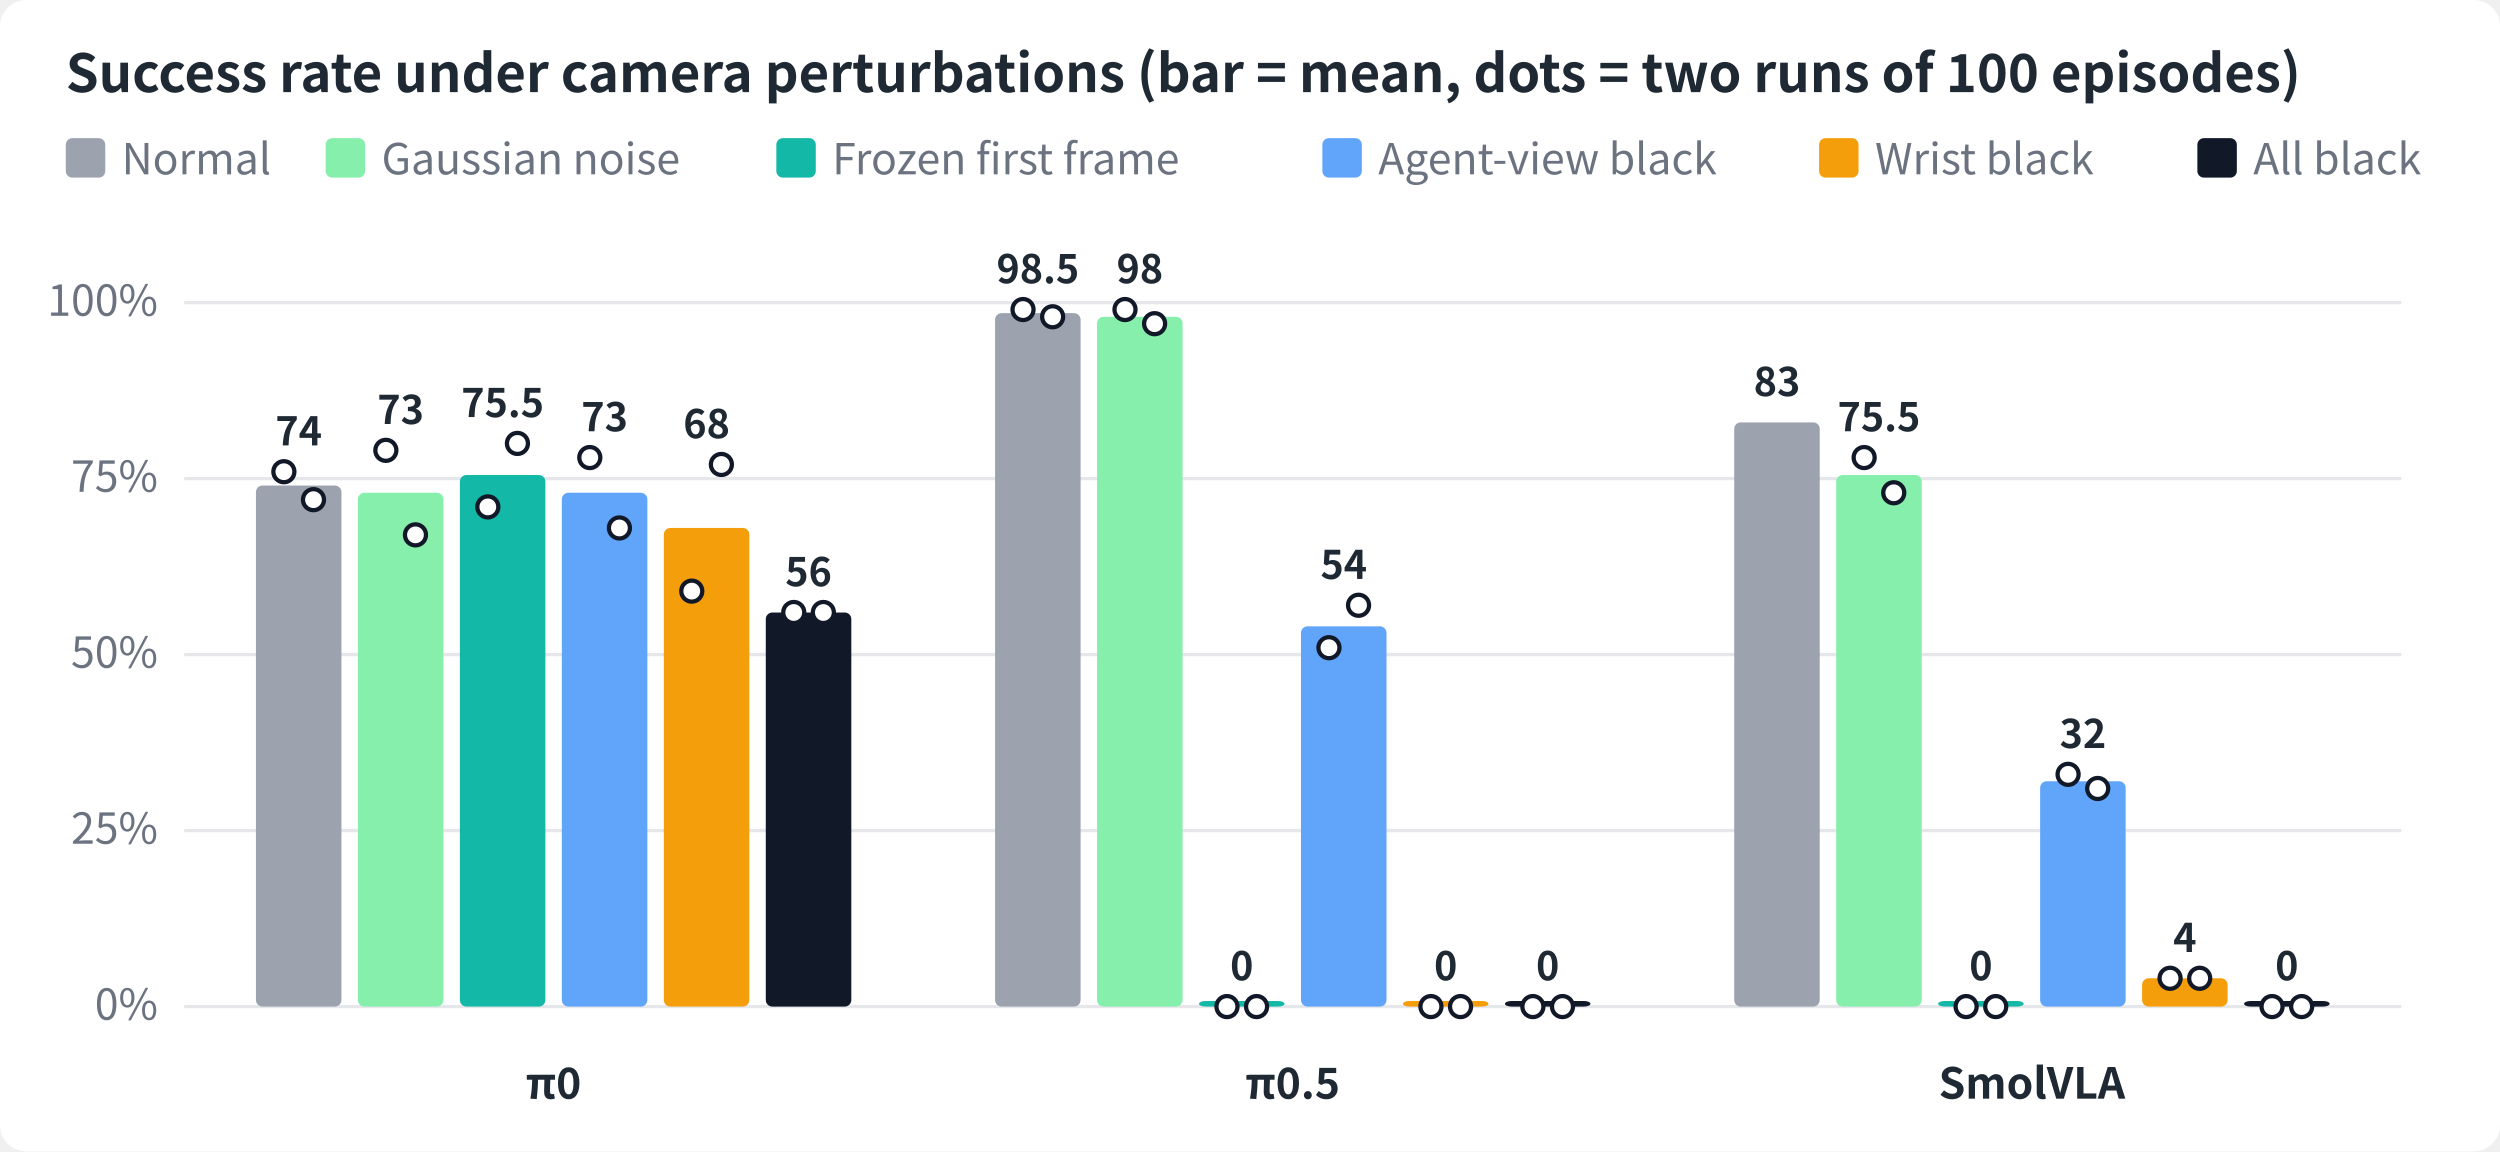
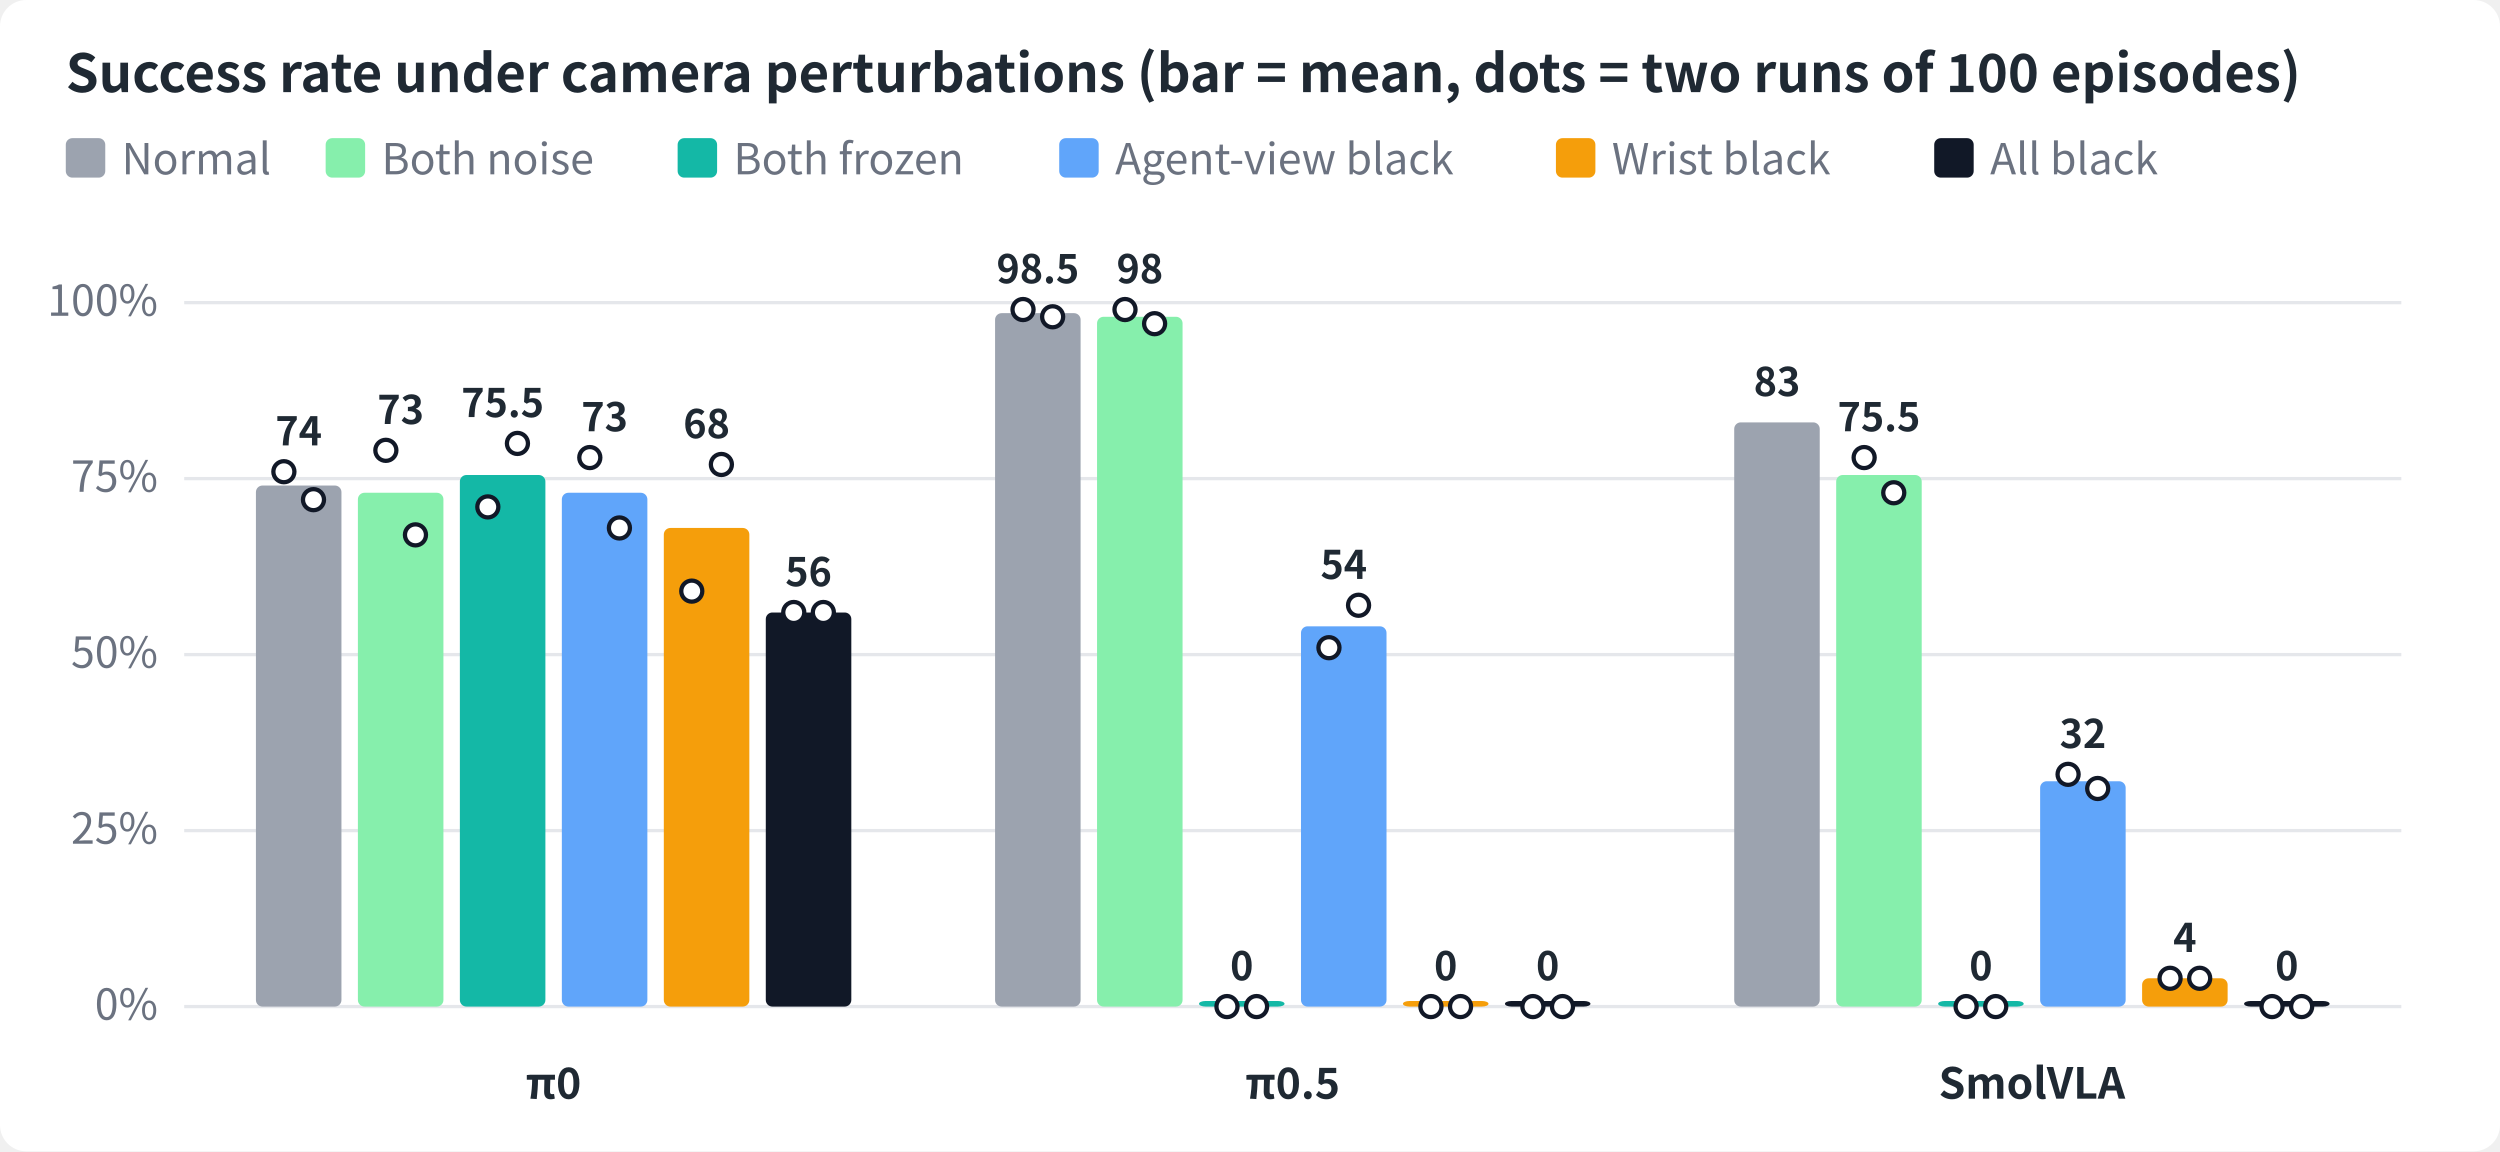
<svg xmlns="http://www.w3.org/2000/svg" viewBox="0 0 760 350" width="760" height="350" font-family="-apple-system,'Segoe UI','PingFang SC','Microsoft YaHei','Noto Sans CJK SC',sans-serif" font-size="13" fill="#1f2933">
  <rect width="760" height="350" rx="8" fill="#ffffff" />
  <text x="20" y="28" font-size="16" font-weight="600">Success rate under camera perturbations (bar = mean, dots = two runs of 100 episodes)</text>
  <rect x="20" y="42" width="12" height="12" rx="2" fill="#9ca3af" />
  <text x="37" y="53" fill="#6b7280">Normal</text>
  <rect x="99" y="42" width="12" height="12" rx="2" fill="#86efac" />
-   <text x="116" y="53" fill="#6b7280">Gaussian noise</text>
-   <rect x="236" y="42" width="12" height="12" rx="2" fill="#14b8a6" />
-   <text x="253" y="53" fill="#6b7280">Frozen first frame</text>
-   <rect x="402" y="42" width="12" height="12" rx="2" fill="#60a5fa" />
-   <text x="419" y="53" fill="#6b7280">Agent-view black</text>
-   <rect x="553" y="42" width="12" height="12" rx="2" fill="#f59e0b" />
-   <text x="570" y="53" fill="#6b7280">Wrist black</text>
-   <rect x="668" y="42" width="12" height="12" rx="2" fill="#111827" />
-   <text x="685" y="53" fill="#6b7280">All black</text>
+   <text x="116" y="53" fill="#6b7280">Both noise</text>
+   <rect x="206" y="42" width="12" height="12" rx="2" fill="#14b8a6" />
+   <text x="223" y="53" fill="#6b7280">Both frozen</text>
+   <rect x="322" y="42" width="12" height="12" rx="2" fill="#60a5fa" />
+   <text x="339" y="53" fill="#6b7280">Agent-view black</text>
+   <rect x="473" y="42" width="12" height="12" rx="2" fill="#f59e0b" />
+   <text x="490" y="53" fill="#6b7280">Wrist black</text>
+   <rect x="588" y="42" width="12" height="12" rx="2" fill="#111827" />
+   <text x="605" y="53" fill="#6b7280">All black</text>
  <line x1="56" y1="306.0" x2="730" y2="306.0" stroke="#e5e7eb" />
  <text x="48" y="310.0" text-anchor="end" fill="#6b7280">0%</text>
  <line x1="56" y1="252.5" x2="730" y2="252.5" stroke="#e5e7eb" />
  <text x="48" y="256.5" text-anchor="end" fill="#6b7280">25%</text>
  <line x1="56" y1="199.0" x2="730" y2="199.0" stroke="#e5e7eb" />
  <text x="48" y="203.0" text-anchor="end" fill="#6b7280">50%</text>
  <line x1="56" y1="145.5" x2="730" y2="145.5" stroke="#e5e7eb" />
  <text x="48" y="149.5" text-anchor="end" fill="#6b7280">75%</text>
  <line x1="56" y1="92.0" x2="730" y2="92.0" stroke="#e5e7eb" />
  <text x="48" y="96.0" text-anchor="end" fill="#6b7280">100%</text>
  <rect x="77.8" y="147.6" width="26" height="158.4" rx="2" fill="#9ca3af" />
  <circle cx="86.3" cy="143.4" r="3.2" fill="#fff" stroke="#111827" stroke-width="1.3" />
  <circle cx="95.3" cy="151.9" r="3.2" fill="#fff" stroke="#111827" stroke-width="1.3" />
  <text x="90.8" y="135.4" text-anchor="middle" font-size="12" font-weight="600">74</text>
  <rect x="108.8" y="149.8" width="26" height="156.2" rx="2" fill="#86efac" />
  <circle cx="117.3" cy="136.9" r="3.2" fill="#fff" stroke="#111827" stroke-width="1.3" />
  <circle cx="126.3" cy="162.6" r="3.2" fill="#fff" stroke="#111827" stroke-width="1.3" />
  <text x="121.8" y="128.9" text-anchor="middle" font-size="12" font-weight="600">73</text>
  <rect x="139.8" y="144.4" width="26" height="161.6" rx="2" fill="#14b8a6" />
  <circle cx="148.3" cy="154.1" r="3.2" fill="#fff" stroke="#111827" stroke-width="1.3" />
  <circle cx="157.3" cy="134.8" r="3.2" fill="#fff" stroke="#111827" stroke-width="1.3" />
  <text x="152.8" y="126.8" text-anchor="middle" font-size="12" font-weight="600">75.5</text>
  <rect x="170.8" y="149.8" width="26" height="156.2" rx="2" fill="#60a5fa" />
  <circle cx="179.3" cy="139.1" r="3.2" fill="#fff" stroke="#111827" stroke-width="1.3" />
  <circle cx="188.3" cy="160.5" r="3.2" fill="#fff" stroke="#111827" stroke-width="1.3" />
  <text x="183.8" y="131.1" text-anchor="middle" font-size="12" font-weight="600">73</text>
  <rect x="201.8" y="160.5" width="26" height="145.5" rx="2" fill="#f59e0b" />
  <circle cx="210.3" cy="179.7" r="3.2" fill="#fff" stroke="#111827" stroke-width="1.3" />
  <circle cx="219.3" cy="141.2" r="3.2" fill="#fff" stroke="#111827" stroke-width="1.3" />
  <text x="214.8" y="133.2" text-anchor="middle" font-size="12" font-weight="600">68</text>
  <rect x="232.8" y="186.2" width="26" height="119.8" rx="2" fill="#111827" />
  <circle cx="241.3" cy="186.2" r="3.2" fill="#fff" stroke="#111827" stroke-width="1.3" />
  <circle cx="250.3" cy="186.2" r="3.2" fill="#fff" stroke="#111827" stroke-width="1.3" />
  <text x="245.8" y="178.2" text-anchor="middle" font-size="12" font-weight="600">56</text>
  <text x="168.3" y="334" text-anchor="middle" font-weight="600">π0</text>
  <rect x="302.5" y="95.2" width="26" height="210.8" rx="2" fill="#9ca3af" />
  <circle cx="311.0" cy="94.1" r="3.2" fill="#fff" stroke="#111827" stroke-width="1.3" />
  <circle cx="320.0" cy="96.3" r="3.2" fill="#fff" stroke="#111827" stroke-width="1.3" />
  <text x="315.5" y="86.1" text-anchor="middle" font-size="12" font-weight="600">98.5</text>
  <rect x="333.5" y="96.3" width="26" height="209.7" rx="2" fill="#86efac" />
  <circle cx="342.0" cy="94.1" r="3.2" fill="#fff" stroke="#111827" stroke-width="1.3" />
  <circle cx="351.0" cy="98.4" r="3.2" fill="#fff" stroke="#111827" stroke-width="1.3" />
  <text x="346.5" y="86.1" text-anchor="middle" font-size="12" font-weight="600">98</text>
  <rect x="364.5" y="304.3" width="26" height="1.7" rx="2" fill="#14b8a6" />
  <circle cx="373.0" cy="306.0" r="3.2" fill="#fff" stroke="#111827" stroke-width="1.3" />
  <circle cx="382.0" cy="306.0" r="3.2" fill="#fff" stroke="#111827" stroke-width="1.3" />
  <text x="377.5" y="298.0" text-anchor="middle" font-size="12" font-weight="600">0</text>
  <rect x="395.5" y="190.4" width="26" height="115.6" rx="2" fill="#60a5fa" />
  <circle cx="404.0" cy="196.9" r="3.2" fill="#fff" stroke="#111827" stroke-width="1.3" />
  <circle cx="413.0" cy="184.0" r="3.2" fill="#fff" stroke="#111827" stroke-width="1.3" />
  <text x="408.5" y="176.0" text-anchor="middle" font-size="12" font-weight="600">54</text>
  <rect x="426.5" y="304.3" width="26" height="1.7" rx="2" fill="#f59e0b" />
  <circle cx="435.0" cy="306.0" r="3.2" fill="#fff" stroke="#111827" stroke-width="1.3" />
  <circle cx="444.0" cy="306.0" r="3.2" fill="#fff" stroke="#111827" stroke-width="1.3" />
  <text x="439.5" y="298.0" text-anchor="middle" font-size="12" font-weight="600">0</text>
  <rect x="457.5" y="304.3" width="26" height="1.7" rx="2" fill="#111827" />
  <circle cx="466.0" cy="306.0" r="3.2" fill="#fff" stroke="#111827" stroke-width="1.3" />
  <circle cx="475.0" cy="306.0" r="3.2" fill="#fff" stroke="#111827" stroke-width="1.3" />
  <text x="470.5" y="298.0" text-anchor="middle" font-size="12" font-weight="600">0</text>
  <text x="393.0" y="334" text-anchor="middle" font-weight="600">π0.5</text>
  <rect x="527.2" y="128.4" width="26" height="177.6" rx="2" fill="#9ca3af" />
  <text x="540.2" y="120.4" text-anchor="middle" font-size="12" font-weight="600">83</text>
  <rect x="558.2" y="144.4" width="26" height="161.6" rx="2" fill="#86efac" />
  <circle cx="566.7" cy="139.1" r="3.2" fill="#fff" stroke="#111827" stroke-width="1.3" />
  <circle cx="575.7" cy="149.8" r="3.2" fill="#fff" stroke="#111827" stroke-width="1.3" />
  <text x="571.2" y="131.1" text-anchor="middle" font-size="12" font-weight="600">75.5</text>
  <rect x="589.2" y="304.3" width="26" height="1.7" rx="2" fill="#14b8a6" />
  <circle cx="597.7" cy="306.0" r="3.2" fill="#fff" stroke="#111827" stroke-width="1.3" />
  <circle cx="606.7" cy="306.0" r="3.2" fill="#fff" stroke="#111827" stroke-width="1.3" />
  <text x="602.2" y="298.0" text-anchor="middle" font-size="12" font-weight="600">0</text>
  <rect x="620.2" y="237.5" width="26" height="68.5" rx="2" fill="#60a5fa" />
  <circle cx="628.7" cy="235.4" r="3.2" fill="#fff" stroke="#111827" stroke-width="1.3" />
  <circle cx="637.7" cy="239.7" r="3.2" fill="#fff" stroke="#111827" stroke-width="1.3" />
  <text x="633.2" y="227.4" text-anchor="middle" font-size="12" font-weight="600">32</text>
  <rect x="651.2" y="297.4" width="26" height="8.6" rx="2" fill="#f59e0b" />
  <circle cx="659.7" cy="297.4" r="3.2" fill="#fff" stroke="#111827" stroke-width="1.3" />
  <circle cx="668.7" cy="297.4" r="3.2" fill="#fff" stroke="#111827" stroke-width="1.3" />
  <text x="664.2" y="289.4" text-anchor="middle" font-size="12" font-weight="600">4</text>
  <rect x="682.2" y="304.3" width="26" height="1.7" rx="2" fill="#111827" />
  <circle cx="690.7" cy="306.0" r="3.2" fill="#fff" stroke="#111827" stroke-width="1.3" />
  <circle cx="699.7" cy="306.0" r="3.2" fill="#fff" stroke="#111827" stroke-width="1.3" />
  <text x="695.2" y="298.0" text-anchor="middle" font-size="12" font-weight="600">0</text>
  <text x="617.7" y="334" text-anchor="middle" font-weight="600">SmolVLA</text>
</svg>
